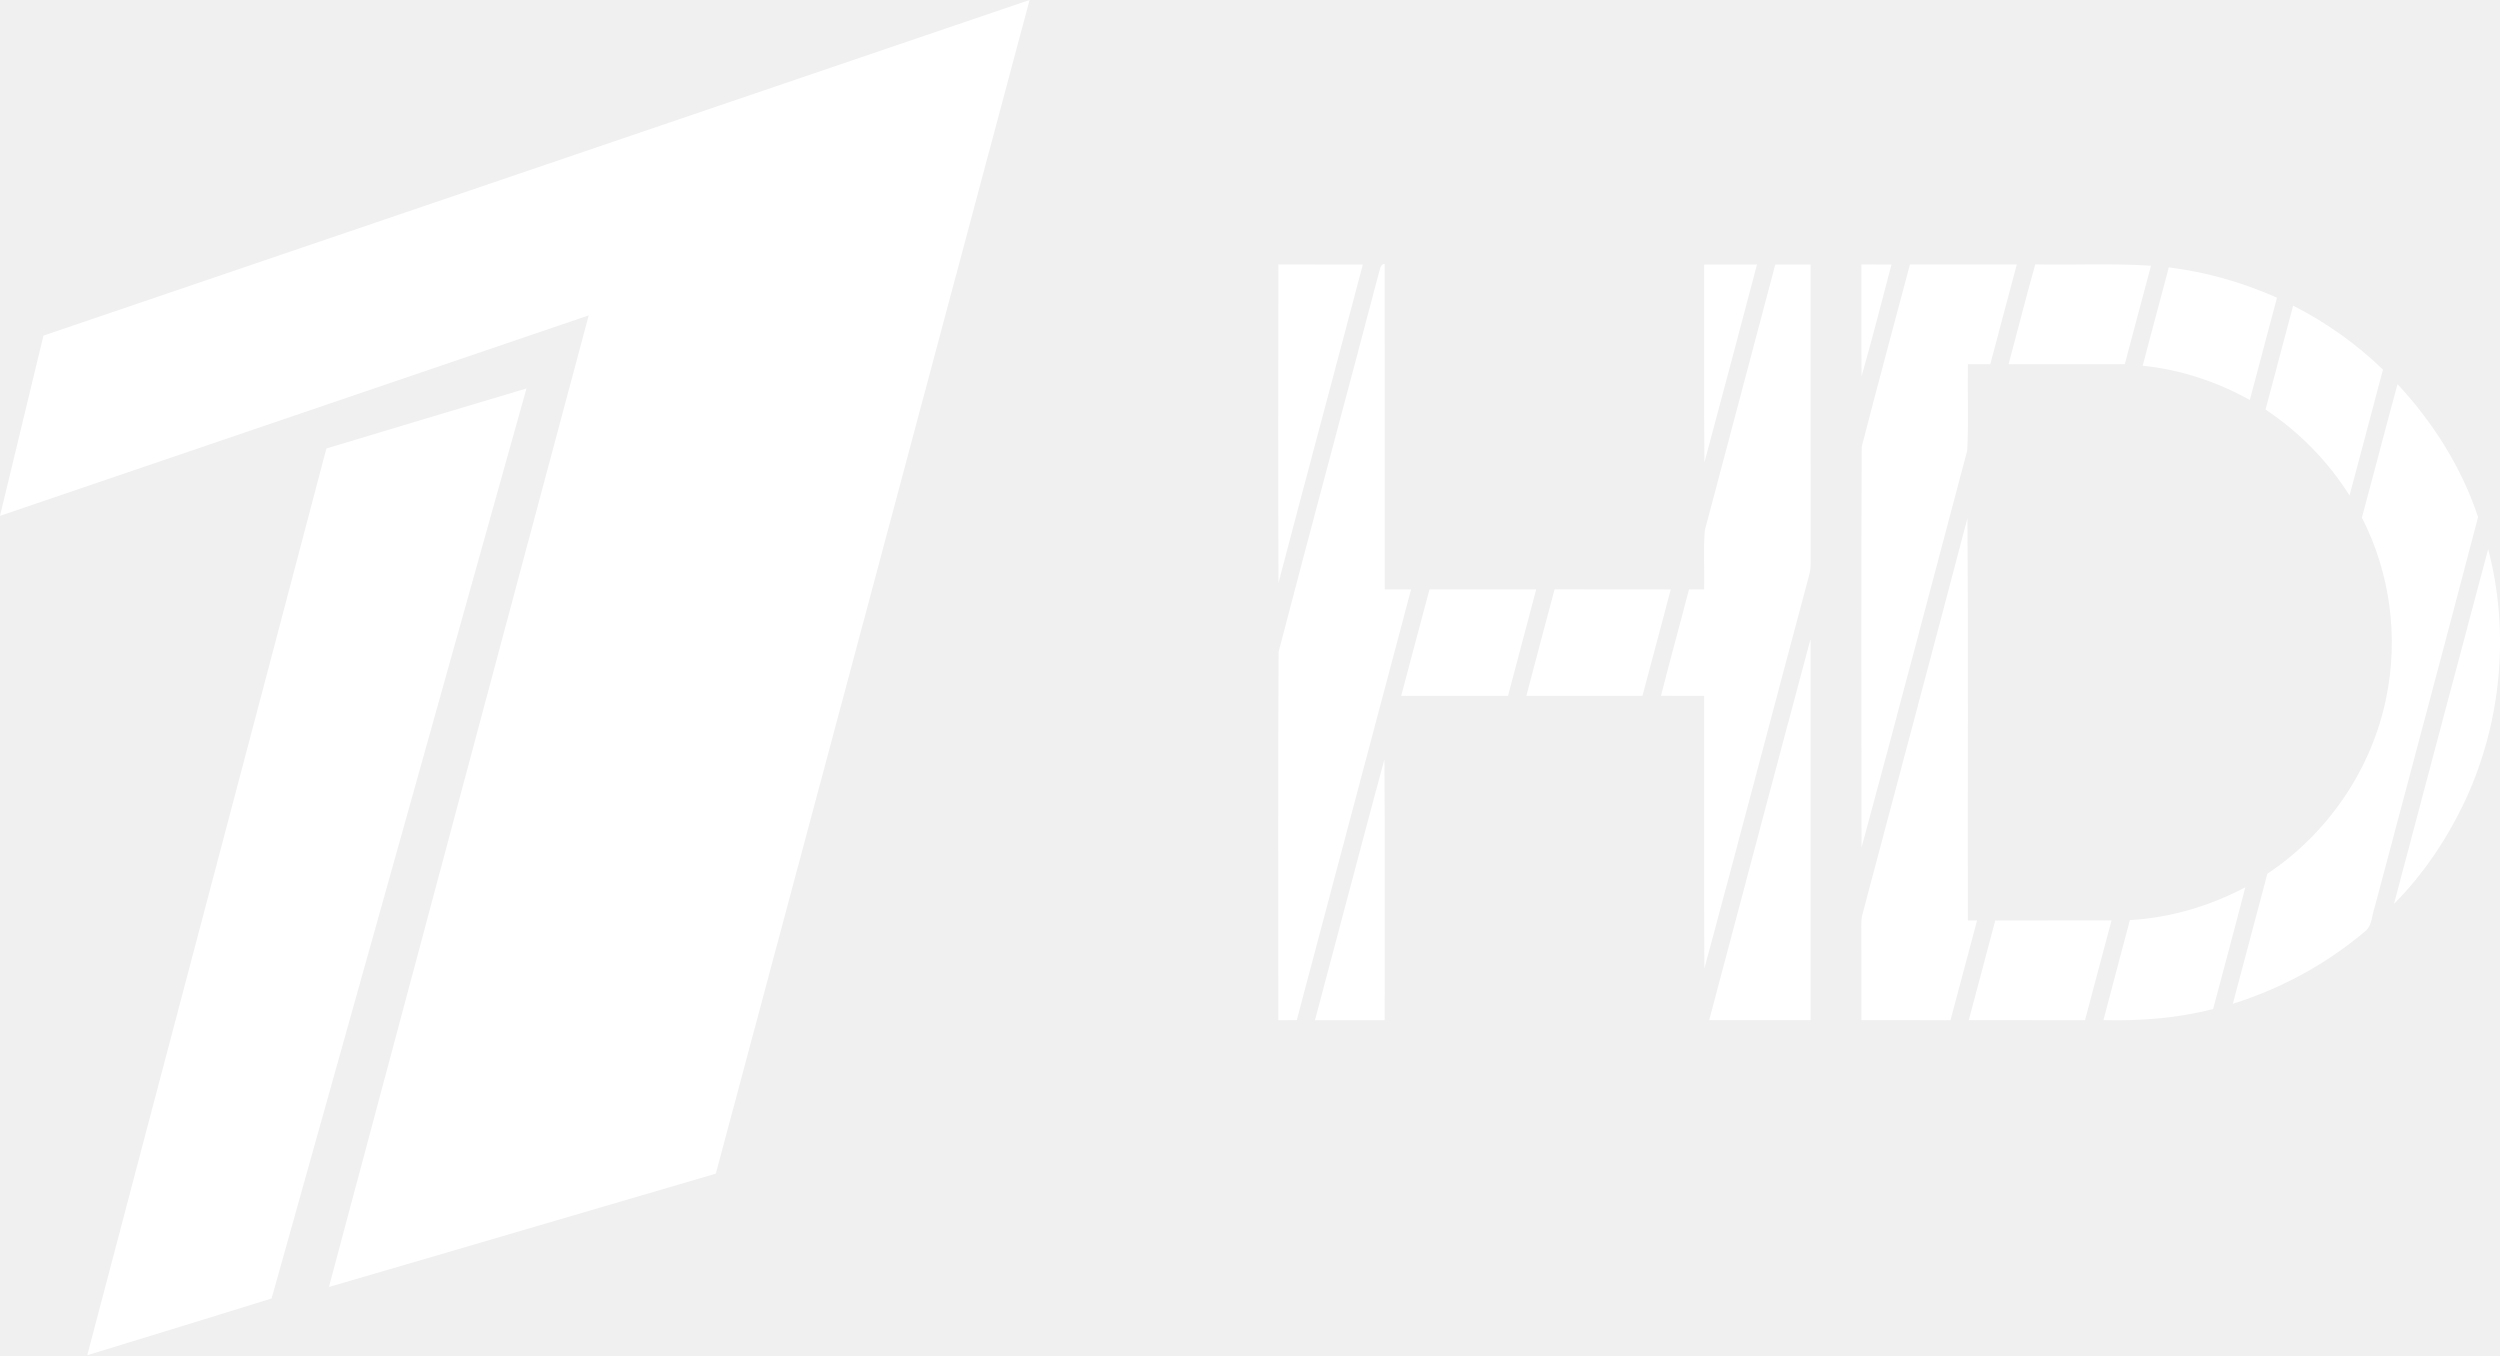
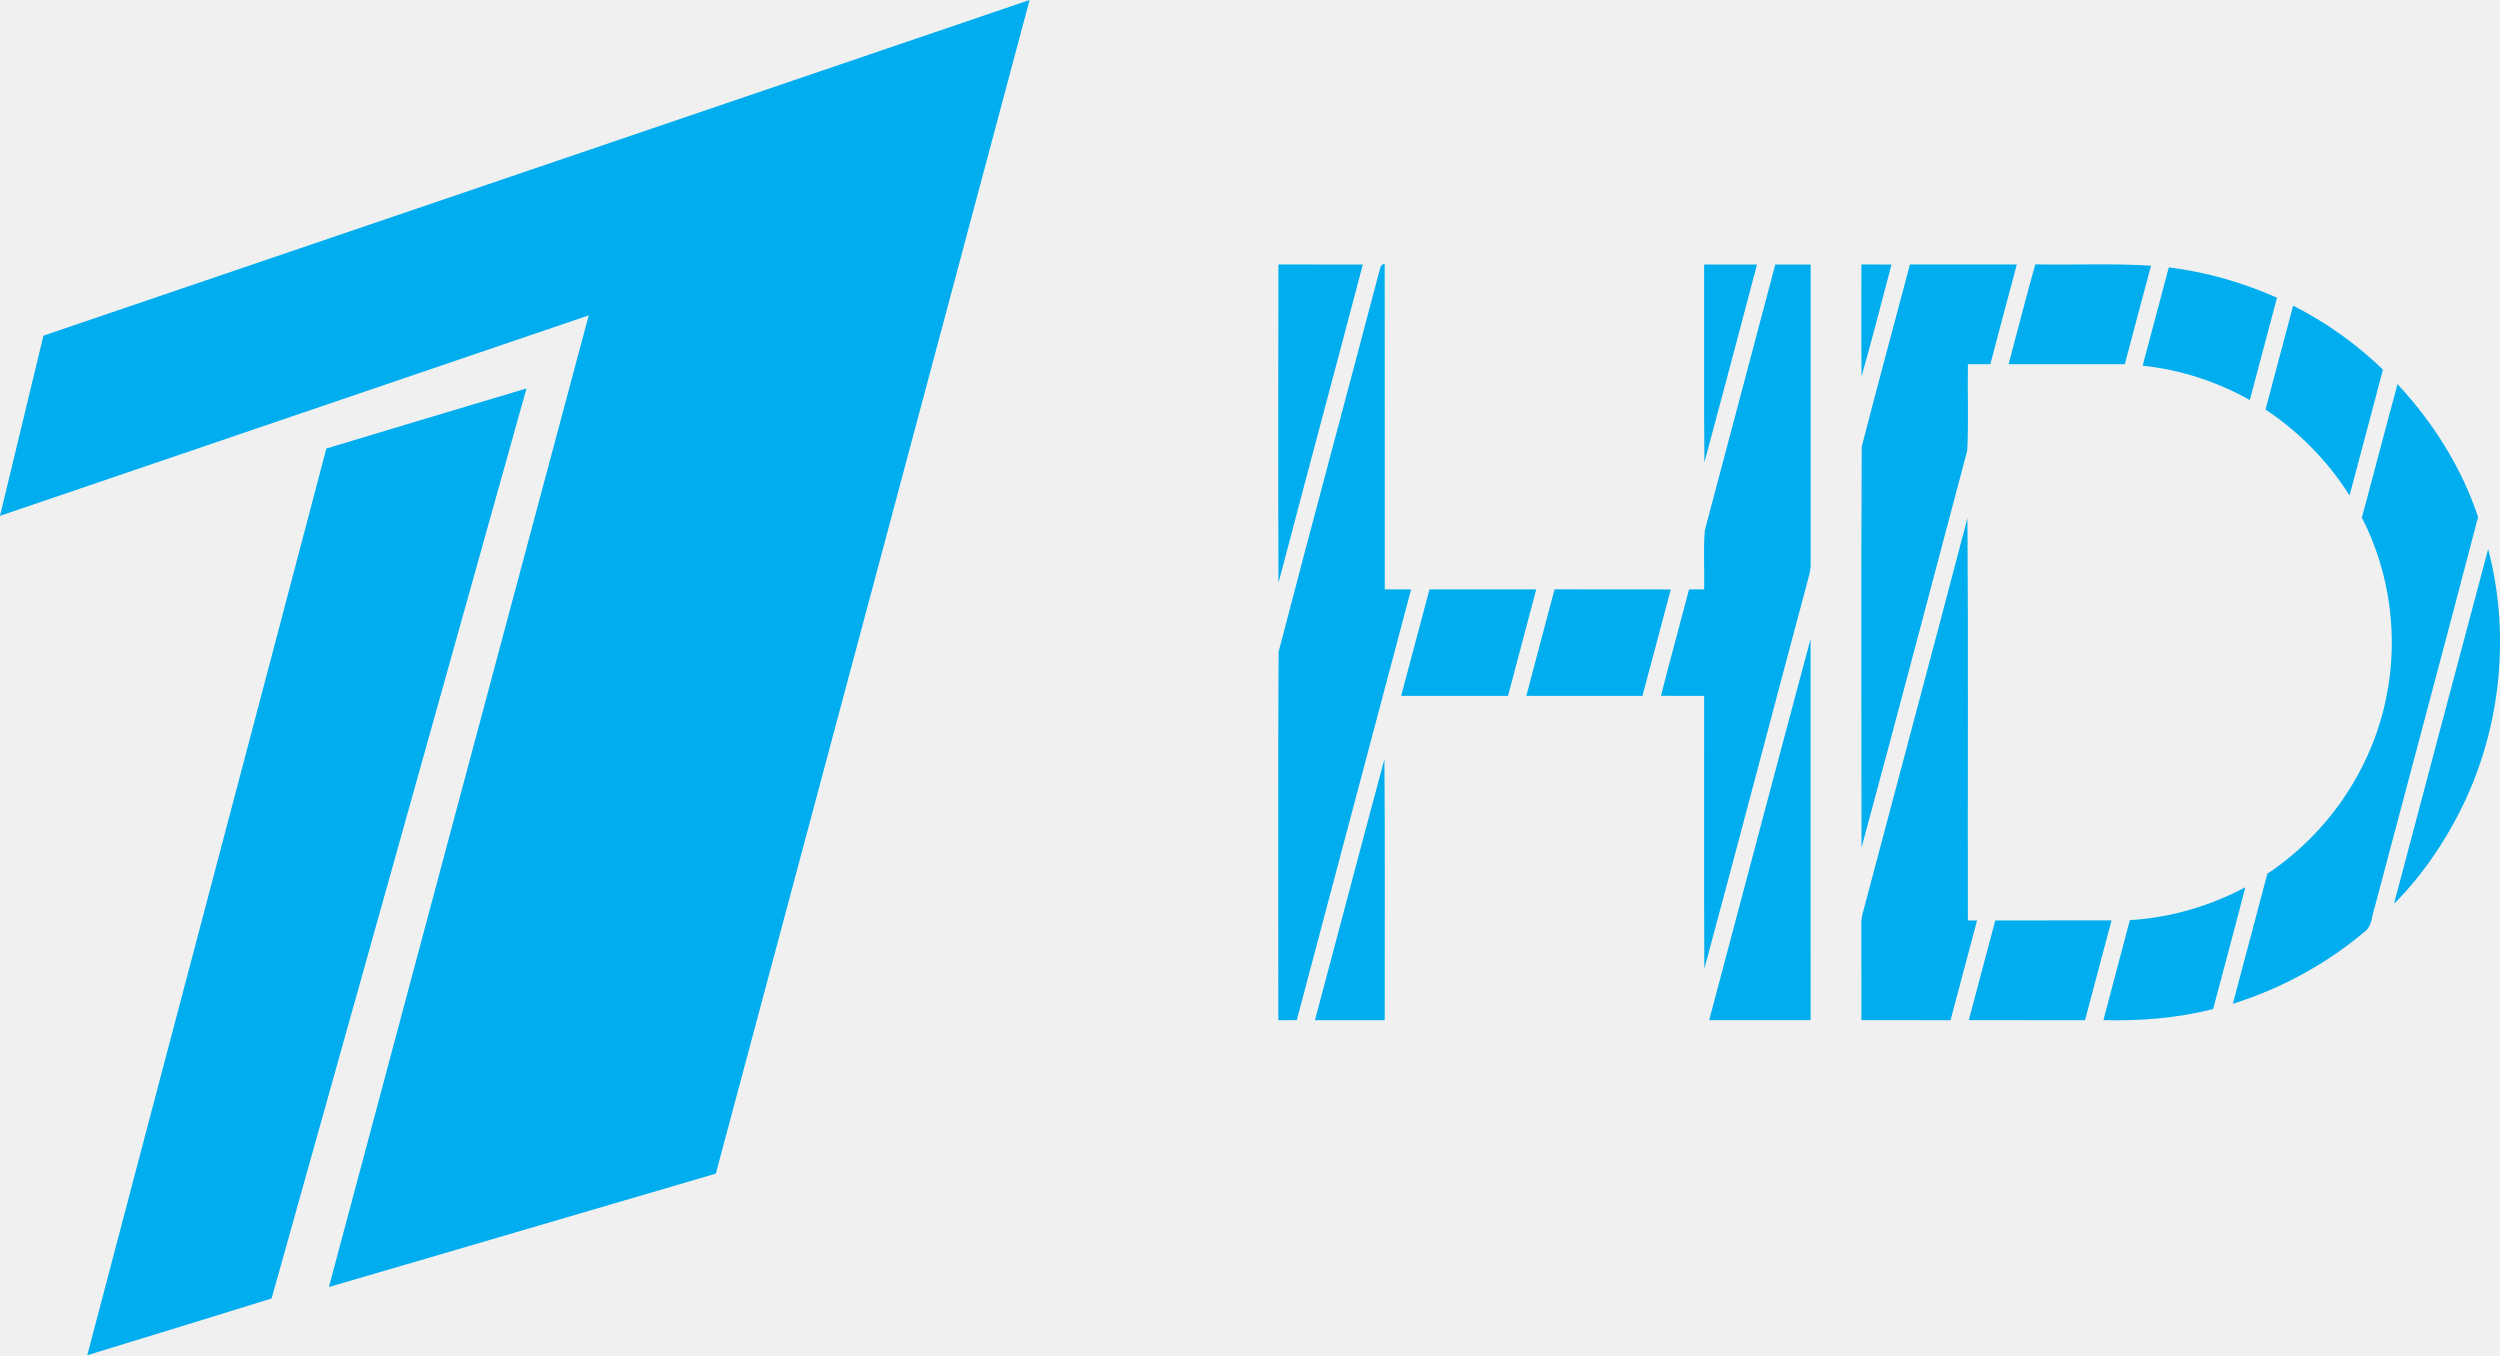
<svg xmlns="http://www.w3.org/2000/svg" id="svg44" width="1276.8" height="692.13" version="1.1" viewBox="0 0 1276.8 692.13">
-   <g id="g42" transform="translate(481.27 -63.441)" fill="#fff">
+   <g id="g42" transform="translate(481.27 -63.441)" fill="#00aeef">
    <path id="path2" d="m-459.08 234.86c167.9-57.1 335.75-114.31 503.64-171.42-53.36 199.81-106.78 399.61-160.25 599.4-65.875 19.25-131.7 38.712-197.6 57.888 44.16-165.42 88.47-330.81 132.7-496.23-100.25 34.07-200.43 68.31-300.68 102.39 7.363-30.688 14.775-61.36 22.19-92.03z" />
    <path id="path4" d="m171.68 361.11c-0.213-54.2-0.125-108.41-0.037-162.61 14.363 0.075 28.738 0 43.11 0.037-14.25 54.22-28.863 108.35-43.07 162.58z" />
    <path id="path6" d="m222.97 202.73c0.625-1.738 0.575-4.313 2.938-4.563 0.075 55.42 0.012 110.85 0.037 166.28 4.488 0.012 8.975 0.025 13.463 0-19.425 73.35-38.975 146.66-58.4 220-3.15 0.013-6.287 0.013-9.412 0.025 0.05-62.7-0.225-125.41 0.137-188.1 16.787-64.61 34.29-129.06 51.24-193.64z" />
    <path id="path8" d="m389.07 198.53c9-0.012 18-0.025 27 0-8.887 33.713-17.813 67.41-26.863 101.07-0.313-33.688-0.05-67.39-0.137-101.07z" />
    <path id="path10" d="m425.41 198.53c6.01-0.012 12.02-0.012 18.04 0 0.012 50.95-0.025 101.9 0.012 152.85 0.012 2.075-0.288 4.137-0.85 6.137-17.9 66.863-35.4 133.82-53.44 200.65-0.238-46.45-0.025-92.89-0.1-139.34-7.35-0.012-14.7 0.012-22.05-0.012 4.6-18.16 9.613-36.23 14.337-54.36 2.563 0 5.137-0.012 7.712-0.012 0.238-10.02-0.462-20.1 0.325-30.09 11.938-45.29 24.1-90.53 36.01-135.82z" />
    <path id="path12" d="m469.47 255.64c-0.188-19.04-0.05-38.07-0.075-57.12 5.113 0 10.238 0 15.363 0.012-5.05 19.05-9.887 38.16-15.288 57.11z" />
    <path id="path14" d="m494.17 198.52h54.59c-4.563 16.963-9.05 33.95-13.538 50.925-3.825 0.012-7.638 0.012-11.438 0-0.275 14.688 0.425 29.425-0.35 44.09-17.95 67.6-35.688 135.29-53.988 202.8-0.038-68.25-0.225-136.52 0.1-204.75 8-31.06 16.413-62.04 24.625-93.06z" />
    <path id="path16" d="m544.56 249.43c4.538-16.988 8.875-34.04 13.625-50.963 19.7 0.412 39.438-0.637 59.11 0.688-4.525 16.75-8.938 33.525-13.388 50.29-19.788 0-39.563 0.037-59.35-0.012z" />
    <path id="path18" d="m626.38 199.99c19.06 2.387 37.712 7.688 55.26 15.5-4.675 17.4-9.263 34.825-13.888 52.24-16.837-9.4-35.525-15.55-54.725-17.512 4.45-16.75 8.888-33.488 13.35-50.22z" />
    <path id="path20" d="m689.87 219.54c16.788 8.525 32.35 19.563 45.875 32.662-5.625 21.45-11.362 42.863-17.06 64.3-10.975-17.475-25.725-32.475-42.9-43.887 4.7-17.688 9.4-35.37 14.09-53.07z" />
    <path id="path22" d="m743.19 259.64c18.11 19.475 32.775 42.563 41.14 67.875-17.325 66.44-35.21 132.76-52.763 199.16-1.475 3.925-1.237 8.85-4.362 11.913-19.85 16.962-43.23 29.675-68.12 37.5 5.862-22.15 11.763-44.29 17.638-66.43 30.825-20.438 53.23-53.25 60.62-89.53 6.5-30.975 2.15-64.15-12.35-92.31 6.138-22.712 12.02-45.49 18.2-68.19z" />
    <path id="path24" d="m-314.57 292.49c34.04-10.288 68.11-20.475 102.19-30.663-43.28 154.95-86.81 309.84-130.18 464.77-31.375 9.688-62.738 19.425-94.14 28.975 40.563-154.39 81.5-308.7 122.12-463.09z" />
    <path id="path26" d="m469.96 530.22c17.825-67.4 35.913-134.73 53.588-202.16 0.487 68.49 0.063 136.99 0.212 205.48 1.175-0.013 3.525-0.013 4.7-0.013-4.55 16.975-9.02 33.962-13.563 50.938-15.16-0.013-30.337 0-45.5-0.013-0.038-16.05 0.038-32.11-0.05-48.17-0.012-2.038 0.075-4.087 0.613-6.05z" />
    <path id="path28" d="m789.48 343.88c11.1 42.24 6.813 88.24-11.475 127.86-9.163 19.613-21.337 37.962-36.625 53.33 15.95-60.41 32.04-120.8 48.1-181.19z" />
    <path id="path30" d="m248.78 364.46c18.17-0.012 36.35 0.012 54.53-0.012-4.762 18.14-9.613 36.25-14.413 54.39-18.2 0.012-36.39-0.012-54.57 0 4.813-18.12 9.6-36.26 14.463-54.37z" />
    <path id="path32" d="m312.68 364.43c19.775 0.075 39.563-0.025 59.34 0.05-4.825 18.11-9.575 36.25-14.462 54.35-19.762 0-39.525 0.012-59.29-0.012 4.738-18.15 9.6-36.26 14.413-54.39z" />
    <path id="path34" d="m391.64 584.44c17.262-64.888 34.375-129.81 51.788-194.66 0.038 64.887-0.012 129.77 0.012 194.66-17.262 0.025-34.538 0.013-51.8 0z" />
    <path id="path36" d="m225.78 451.18c0.35 44.43 0.088 88.85 0.137 133.29-11.875-0.013-23.738-0.038-35.612 0 11.85-44.42 23.525-88.9 35.475-133.29z" />
    <path id="path38" d="m606.49 533.36c20.587-1.175 40.775-7.138 58.975-16.763-5.35 20.763-10.975 41.462-16.45 62.19-18.275 4.663-37.21 6.15-56.02 5.65 4.413-17.05 9.05-34.04 13.5-51.08z" />
    <path id="path40" d="m537.74 533.56c19.8-0.087 39.587 0 59.39-0.05-4.5 17-8.987 34-13.55 50.975-19.775-0.075-39.55 0.025-59.34-0.05 4.5-16.962 9.02-33.913 13.5-50.875z" />
  </g>
</svg>
